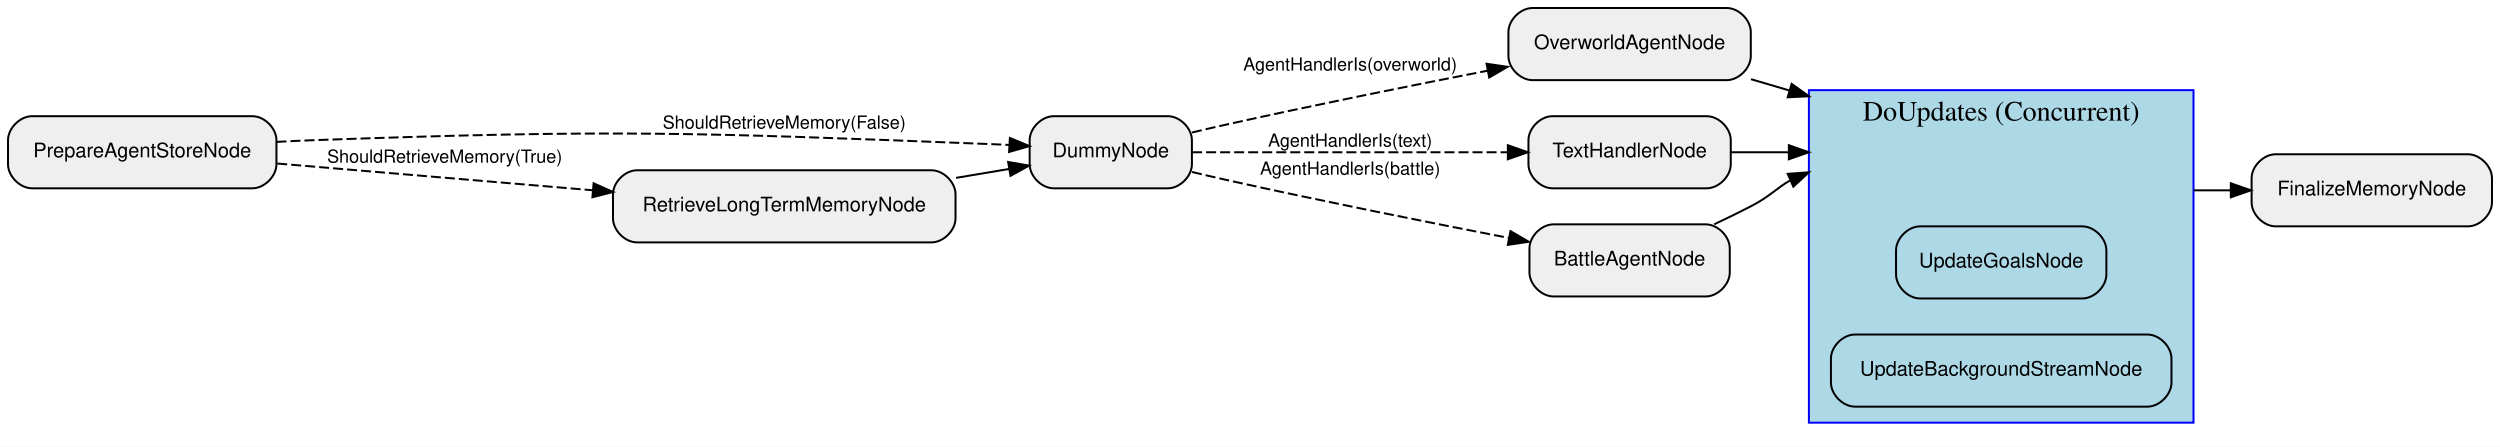
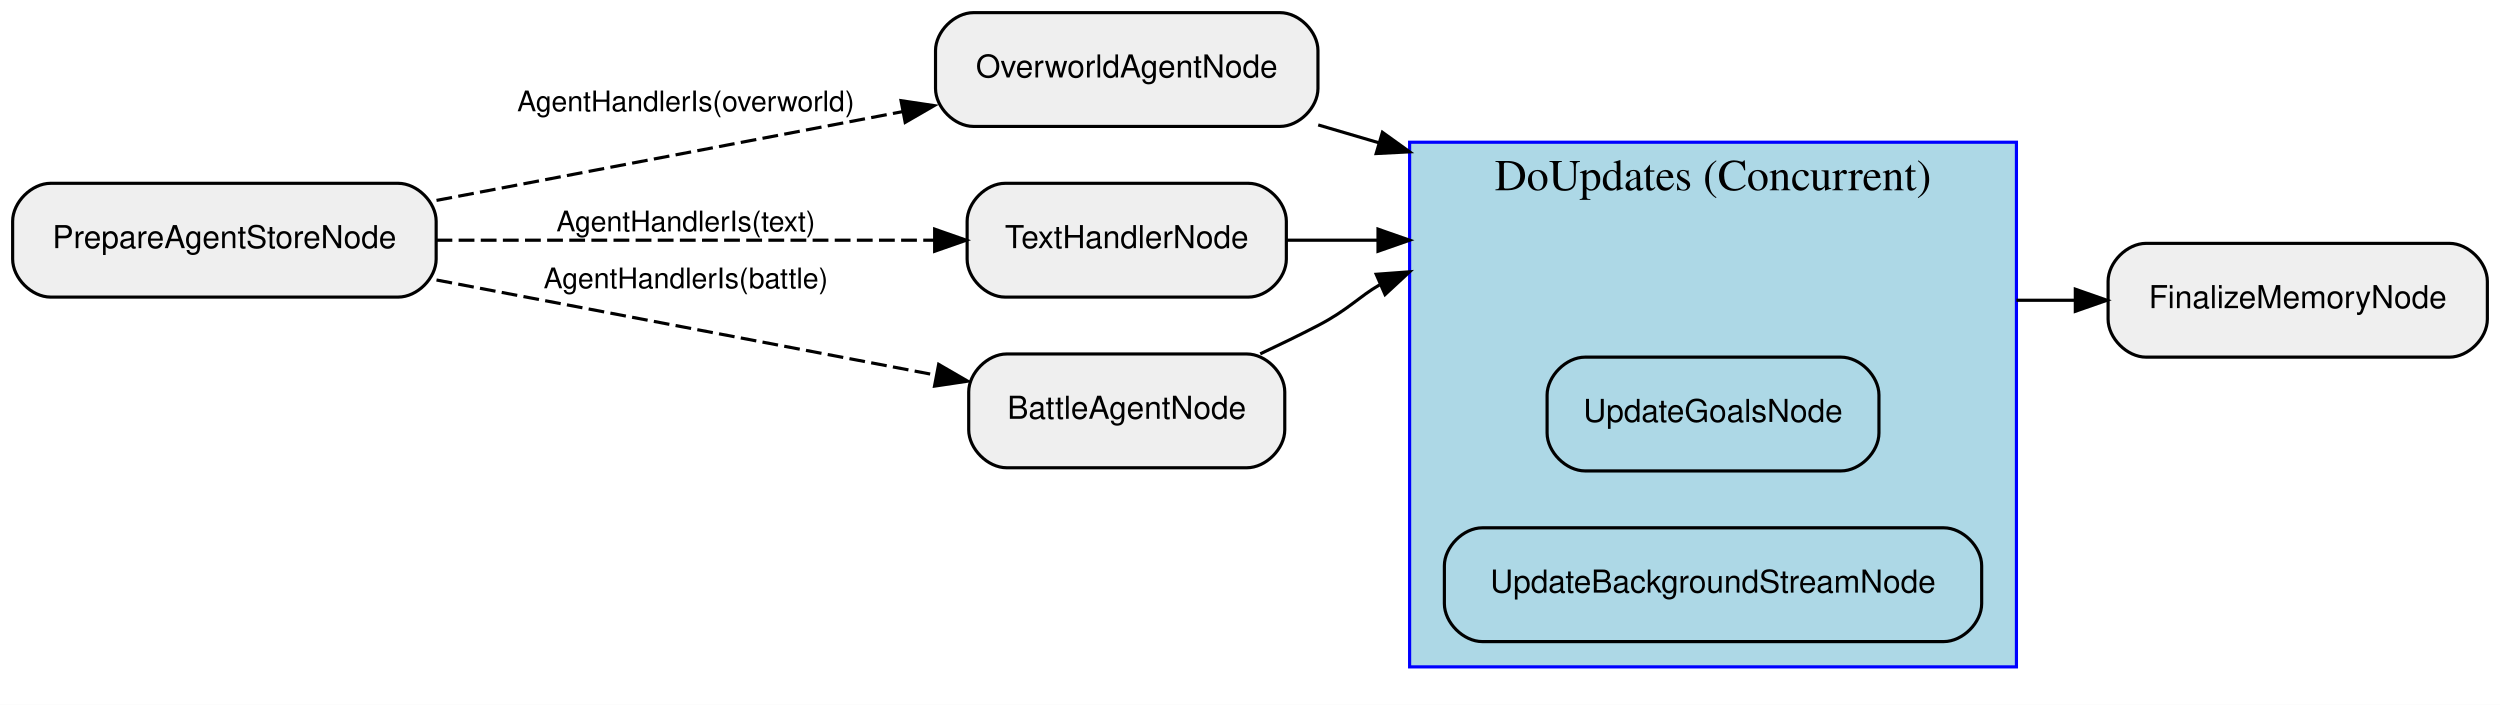
- <svg xmlns="http://www.w3.org/2000/svg" width="1248pt" height="223pt" viewBox="0.00 0.00 1248.00 223.00">
+ <svg xmlns="http://www.w3.org/2000/svg" width="791pt" height="223pt" viewBox="0.00 0.00 791.00 223.00">
  <g id="graph0" class="graph" transform="scale(1 1) rotate(0) translate(4 219)">
-     <polygon fill="white" stroke="transparent" points="-4,4 -4,-219 1244,-219 1244,4 -4,4" />
+     <polygon fill="white" stroke="transparent" points="-4,4 -4,-219 787,-219 787,4 -4,4" />
    <g id="clust1" class="cluster">
-       <polygon fill="lightblue" stroke="blue" points="899,-8 899,-174 1091,-174 1091,-8 899,-8" />
-       <text text-anchor="middle" x="995" y="-158.8" font-family="Times,serif" font-size="14.00">DoUpdates (Concurrent)</text>
+       <polygon fill="lightblue" stroke="blue" points="442,-8 442,-174 634,-174 634,-8 442,-8" />
+       <text text-anchor="middle" x="538" y="-158.8" font-family="Times,serif" font-size="14.00">DoUpdates (Concurrent)</text>
    </g>
-     <g id="node10" class="node">
-       <path fill="#efefef" stroke="black" d="M1228,-142C1228,-142 1132,-142 1132,-142 1126,-142 1120,-136 1120,-130 1120,-130 1120,-118 1120,-118 1120,-112 1126,-106 1132,-106 1132,-106 1228,-106 1228,-106 1234,-106 1240,-112 1240,-118 1240,-118 1240,-130 1240,-130 1240,-136 1234,-142 1228,-142" />
-       <text text-anchor="middle" x="1180" y="-121.5" font-family="Helvetica,sans-Serif" font-size="10.00">FinalizeMemoryNode</text>
+     <g id="node6" class="node">
+       <path fill="#efefef" stroke="black" d="M771,-142C771,-142 675,-142 675,-142 669,-142 663,-136 663,-130 663,-130 663,-118 663,-118 663,-112 669,-106 675,-106 675,-106 771,-106 771,-106 777,-106 783,-112 783,-118 783,-118 783,-130 783,-130 783,-136 777,-142 771,-142" />
+       <text text-anchor="middle" x="723" y="-121.5" font-family="Helvetica,sans-Serif" font-size="10.00">FinalizeMemoryNode</text>
    </g>
-     <g id="edge10" class="edge">
-       <path fill="none" stroke="black" d="M1091,-124C1097.19,-124 1103.35,-124 1109.38,-124" />
-       <polygon fill="black" stroke="black" points="1109.63,-127.5 1119.63,-124 1109.63,-120.5 1109.63,-127.5" />
+     <g id="edge7" class="edge">
+       <path fill="none" stroke="black" d="M634,-124C640.19,-124 646.35,-124 652.38,-124" />
+       <polygon fill="black" stroke="black" points="652.63,-127.5 662.63,-124 652.63,-120.5 652.63,-127.5" />
    </g>
    <g id="node3" class="node">
-       <path fill="lightblue" stroke="black" d="M1035.5,-106C1035.5,-106 954.5,-106 954.5,-106 948.5,-106 942.5,-100 942.5,-94 942.5,-94 942.5,-82 942.5,-82 942.5,-76 948.5,-70 954.5,-70 954.5,-70 1035.5,-70 1035.5,-70 1041.5,-70 1047.5,-76 1047.5,-82 1047.5,-82 1047.5,-94 1047.5,-94 1047.5,-100 1041.5,-106 1035.5,-106" />
-       <text text-anchor="middle" x="995" y="-85.5" font-family="Helvetica,sans-Serif" font-size="10.00">UpdateGoalsNode</text>
+       <path fill="lightblue" stroke="black" d="M578.5,-106C578.5,-106 497.5,-106 497.5,-106 491.5,-106 485.5,-100 485.5,-94 485.5,-94 485.5,-82 485.5,-82 485.5,-76 491.5,-70 497.5,-70 497.5,-70 578.5,-70 578.5,-70 584.5,-70 590.5,-76 590.5,-82 590.5,-82 590.5,-94 590.5,-94 590.5,-100 584.5,-106 578.5,-106" />
+       <text text-anchor="middle" x="538" y="-85.5" font-family="Helvetica,sans-Serif" font-size="10.00">UpdateGoalsNode</text>
    </g>
    <g id="node4" class="node">
-       <path fill="lightblue" stroke="black" d="M1068,-52C1068,-52 922,-52 922,-52 916,-52 910,-46 910,-40 910,-40 910,-28 910,-28 910,-22 916,-16 922,-16 922,-16 1068,-16 1068,-16 1074,-16 1080,-22 1080,-28 1080,-28 1080,-40 1080,-40 1080,-46 1074,-52 1068,-52" />
-       <text text-anchor="middle" x="995" y="-31.5" font-family="Helvetica,sans-Serif" font-size="10.00">UpdateBackgroundStreamNode</text>
+       <path fill="lightblue" stroke="black" d="M611,-52C611,-52 465,-52 465,-52 459,-52 453,-46 453,-40 453,-40 453,-28 453,-28 453,-22 459,-16 465,-16 465,-16 611,-16 611,-16 617,-16 623,-22 623,-28 623,-28 623,-40 623,-40 623,-46 617,-52 611,-52" />
+       <text text-anchor="middle" x="538" y="-31.5" font-family="Helvetica,sans-Serif" font-size="10.00">UpdateBackgroundStreamNode</text>
    </g>
    <g id="node5" class="node">
-       <path fill="#efefef" stroke="black" d="M858,-215C858,-215 761,-215 761,-215 755,-215 749,-209 749,-203 749,-203 749,-191 749,-191 749,-185 755,-179 761,-179 761,-179 858,-179 858,-179 864,-179 870,-185 870,-191 870,-191 870,-203 870,-203 870,-209 864,-215 858,-215" />
-       <text text-anchor="middle" x="809.5" y="-194.5" font-family="Helvetica,sans-Serif" font-size="10.00">OverworldAgentNode</text>
+       <path fill="#efefef" stroke="black" d="M401,-215C401,-215 304,-215 304,-215 298,-215 292,-209 292,-203 292,-203 292,-191 292,-191 292,-185 298,-179 304,-179 304,-179 401,-179 401,-179 407,-179 413,-185 413,-191 413,-191 413,-203 413,-203 413,-209 407,-215 401,-215" />
+       <text text-anchor="middle" x="352.5" y="-194.5" font-family="Helvetica,sans-Serif" font-size="10.00">OverworldAgentNode</text>
    </g>
-     <g id="edge9" class="edge">
-       <path fill="none" stroke="black" d="M870.08,-179.47C876.32,-177.63 882.79,-175.73 889.34,-173.8" />
-       <polygon fill="black" stroke="black" points="890.4,-177.14 899,-170.96 888.42,-170.42 890.4,-177.14" />
+     <g id="edge6" class="edge">
+       <path fill="none" stroke="black" d="M413.08,-179.47C419.32,-177.63 425.79,-175.73 432.34,-173.8" />
+       <polygon fill="black" stroke="black" points="433.4,-177.14 442,-170.96 431.42,-170.42 433.4,-177.14" />
    </g>
-     <g id="node6" class="node">
-       <path fill="#efefef" stroke="black" d="M579,-161C579,-161 522,-161 522,-161 516,-161 510,-155 510,-149 510,-149 510,-137 510,-137 510,-131 516,-125 522,-125 522,-125 579,-125 579,-125 585,-125 591,-131 591,-137 591,-137 591,-149 591,-149 591,-155 585,-161 579,-161" />
-       <text text-anchor="middle" x="550.5" y="-140.5" font-family="Helvetica,sans-Serif" font-size="10.00">DummyNode</text>
+     <g id="node7" class="node">
+       <path fill="#efefef" stroke="black" d="M391,-161C391,-161 314,-161 314,-161 308,-161 302,-155 302,-149 302,-149 302,-137 302,-137 302,-131 308,-125 314,-125 314,-125 391,-125 391,-125 397,-125 403,-131 403,-137 403,-137 403,-149 403,-149 403,-155 397,-161 391,-161" />
+       <text text-anchor="middle" x="352.5" y="-140.5" font-family="Helvetica,sans-Serif" font-size="10.00">TextHandlerNode</text>
    </g>
    <g id="edge4" class="edge">
-       <path fill="none" stroke="black" stroke-dasharray="5,2" d="M591.04,-152.85C597.05,-154.28 603.18,-155.71 609,-157 651.9,-166.52 700.2,-176.23 738.54,-183.7" />
-       <polygon fill="black" stroke="black" points="738.08,-187.18 748.57,-185.65 739.42,-180.31 738.08,-187.18" />
-       <text text-anchor="middle" x="670" y="-183.8" font-family="Helvetica,sans-Serif" font-size="9.00">AgentHandlerIs(overworld)</text>
-     </g>
-     <g id="node7" class="node">
-       <path fill="#efefef" stroke="black" d="M848,-161C848,-161 771,-161 771,-161 765,-161 759,-155 759,-149 759,-149 759,-137 759,-137 759,-131 765,-125 771,-125 771,-125 848,-125 848,-125 854,-125 860,-131 860,-137 860,-137 860,-149 860,-149 860,-155 854,-161 848,-161" />
-       <text text-anchor="middle" x="809.5" y="-140.5" font-family="Helvetica,sans-Serif" font-size="10.00">TextHandlerNode</text>
-     </g>
-     <g id="edge6" class="edge">
-       <path fill="none" stroke="black" stroke-dasharray="5,2" d="M591.09,-143C633.16,-143 700.15,-143 748.66,-143" />
-       <polygon fill="black" stroke="black" points="748.72,-146.5 758.72,-143 748.72,-139.5 748.72,-146.5" />
-       <text text-anchor="middle" x="670" y="-145.8" font-family="Helvetica,sans-Serif" font-size="9.00">AgentHandlerIs(text)</text>
+       <path fill="none" stroke="black" d="M403.16,-143C412.22,-143 421.99,-143 431.97,-143" />
+       <polygon fill="black" stroke="black" points="432,-146.5 442,-143 432,-139.5 432,-146.5" />
    </g>
    <g id="node8" class="node">
-       <path fill="#efefef" stroke="black" d="M847.5,-107C847.5,-107 771.5,-107 771.5,-107 765.5,-107 759.5,-101 759.5,-95 759.5,-95 759.5,-83 759.5,-83 759.5,-77 765.5,-71 771.5,-71 771.5,-71 847.5,-71 847.5,-71 853.5,-71 859.5,-77 859.5,-83 859.5,-83 859.5,-95 859.5,-95 859.5,-101 853.5,-107 847.5,-107" />
-       <text text-anchor="middle" x="809.5" y="-86.5" font-family="Helvetica,sans-Serif" font-size="10.00">BattleAgentNode</text>
+       <path fill="#efefef" stroke="black" d="M390.5,-107C390.5,-107 314.5,-107 314.5,-107 308.5,-107 302.5,-101 302.5,-95 302.5,-95 302.5,-83 302.5,-83 302.5,-77 308.5,-71 314.5,-71 314.5,-71 390.5,-71 390.5,-71 396.5,-71 402.5,-77 402.5,-83 402.5,-83 402.5,-95 402.5,-95 402.5,-101 396.5,-107 390.5,-107" />
+       <text text-anchor="middle" x="352.5" y="-86.5" font-family="Helvetica,sans-Serif" font-size="10.00">BattleAgentNode</text>
    </g>
    <g id="edge5" class="edge">
-       <path fill="none" stroke="black" stroke-dasharray="5,2" d="M591.04,-133.15C597.05,-131.72 603.18,-130.29 609,-129 655.95,-118.58 709.39,-107.93 749.14,-100.24" />
-       <polygon fill="black" stroke="black" points="750.03,-103.63 759.19,-98.3 748.71,-96.76 750.03,-103.63" />
-       <text text-anchor="middle" x="670" y="-131.8" font-family="Helvetica,sans-Serif" font-size="9.00">AgentHandlerIs(battle)</text>
-     </g>
-     <g id="edge7" class="edge">
-       <path fill="none" stroke="black" d="M860.16,-143C869.22,-143 878.99,-143 888.97,-143" />
-       <polygon fill="black" stroke="black" points="889,-146.5 899,-143 889,-139.5 889,-146.5" />
-     </g>
-     <g id="edge8" class="edge">
-       <path fill="none" stroke="black" d="M851.74,-107.04C857.91,-109.93 864.16,-112.97 870,-116 879.53,-120.94 883.01,-125.15 889.48,-128.86" />
-       <polygon fill="black" stroke="black" points="888.43,-132.22 899,-133 891.23,-125.8 888.43,-132.22" />
+       <path fill="none" stroke="black" d="M394.74,-107.04C400.91,-109.93 407.16,-112.97 413,-116 422.53,-120.94 426.01,-125.15 432.48,-128.86" />
+       <polygon fill="black" stroke="black" points="431.43,-132.22 442,-133 434.23,-125.8 431.43,-132.22" />
    </g>
    <g id="node9" class="node">
-       <path fill="#efefef" stroke="black" d="M461,-134C461,-134 314,-134 314,-134 308,-134 302,-128 302,-122 302,-122 302,-110 302,-110 302,-104 308,-98 314,-98 314,-98 461,-98 461,-98 467,-98 473,-104 473,-110 473,-110 473,-122 473,-122 473,-128 467,-134 461,-134" />
-       <text text-anchor="middle" x="387.5" y="-113.5" font-family="Helvetica,sans-Serif" font-size="10.00">RetrieveLongTermMemoryNode</text>
-     </g>
-     <g id="edge3" class="edge">
-       <path fill="none" stroke="black" d="M473.24,-130.21C482.29,-131.73 491.27,-133.23 499.71,-134.65" />
-       <polygon fill="black" stroke="black" points="499.28,-138.13 509.72,-136.33 500.44,-131.22 499.28,-138.13" />
-     </g>
-     <g id="node11" class="node">
      <path fill="#efefef" stroke="black" d="M122,-161C122,-161 12,-161 12,-161 6,-161 0,-155 0,-149 0,-149 0,-137 0,-137 0,-131 6,-125 12,-125 12,-125 122,-125 122,-125 128,-125 134,-131 134,-137 134,-137 134,-149 134,-149 134,-155 128,-161 122,-161" />
      <text text-anchor="middle" x="67" y="-140.5" font-family="Helvetica,sans-Serif" font-size="10.00">PrepareAgentStoreNode</text>
    </g>
+     <g id="edge1" class="edge">
+       <path fill="none" stroke="black" stroke-dasharray="5,2" d="M134.11,-155.59C178.38,-164.02 236.56,-175.11 281.59,-183.68" />
+       <polygon fill="black" stroke="black" points="281.09,-187.15 291.57,-185.58 282.4,-180.28 281.09,-187.15" />
+       <text text-anchor="middle" x="213" y="-183.8" font-family="Helvetica,sans-Serif" font-size="9.00">AgentHandlerIs(overworld)</text>
+     </g>
+     <g id="edge3" class="edge">
+       <path fill="none" stroke="black" stroke-dasharray="5,2" d="M134.11,-143C181.72,-143 245.43,-143 291.57,-143" />
+       <polygon fill="black" stroke="black" points="291.72,-146.5 301.72,-143 291.72,-139.5 291.72,-146.5" />
+       <text text-anchor="middle" x="213" y="-145.8" font-family="Helvetica,sans-Serif" font-size="9.00">AgentHandlerIs(text)</text>
+     </g>
    <g id="edge2" class="edge">
-       <path fill="none" stroke="black" stroke-dasharray="5,2" d="M134.01,-148.16C140.09,-148.5 146.16,-148.79 152,-149 303.02,-154.39 341,-152.97 492,-147 494.54,-146.9 497.14,-146.78 499.76,-146.65" />
-       <polygon fill="black" stroke="black" points="500.14,-150.13 509.92,-146.07 499.74,-143.14 500.14,-150.13" />
-       <text text-anchor="middle" x="387.5" y="-154.8" font-family="Helvetica,sans-Serif" font-size="9.00">ShouldRetrieveMemory(False)</text>
-     </g>
-     <g id="edge1" class="edge">
-       <path fill="none" stroke="black" stroke-dasharray="5,2" d="M134.38,-137.37C180.02,-133.5 241.29,-128.31 292,-124.01" />
-       <polygon fill="black" stroke="black" points="292.33,-127.5 302,-123.16 291.74,-120.52 292.33,-127.5" />
-       <text text-anchor="middle" x="218" y="-137.8" font-family="Helvetica,sans-Serif" font-size="9.00">ShouldRetrieveMemory(True)</text>
+       <path fill="none" stroke="black" stroke-dasharray="5,2" d="M134.11,-130.41C181.97,-121.29 246.11,-109.07 292.3,-100.28" />
+       <polygon fill="black" stroke="black" points="292.99,-103.71 302.16,-98.4 291.68,-96.83 292.99,-103.71" />
+       <text text-anchor="middle" x="213" y="-127.8" font-family="Helvetica,sans-Serif" font-size="9.00">AgentHandlerIs(battle)</text>
    </g>
  </g>
</svg>
